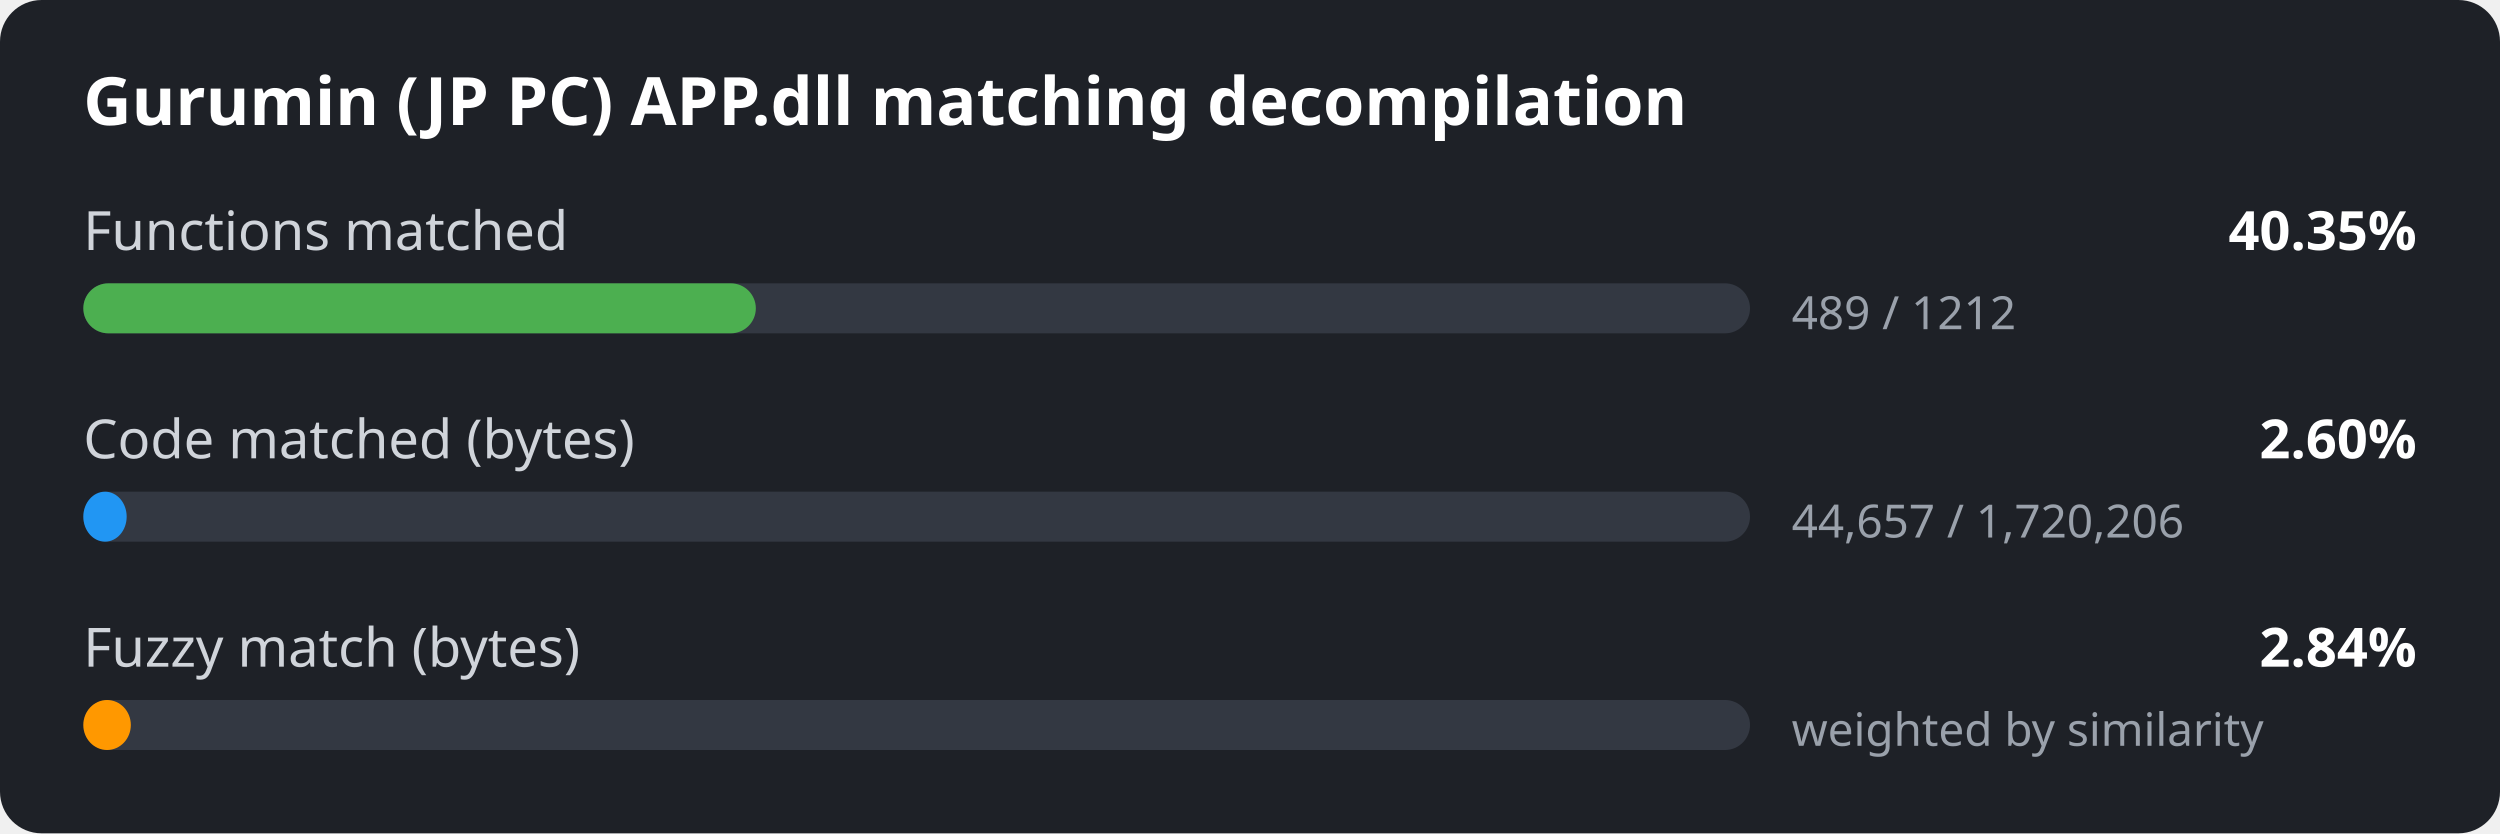
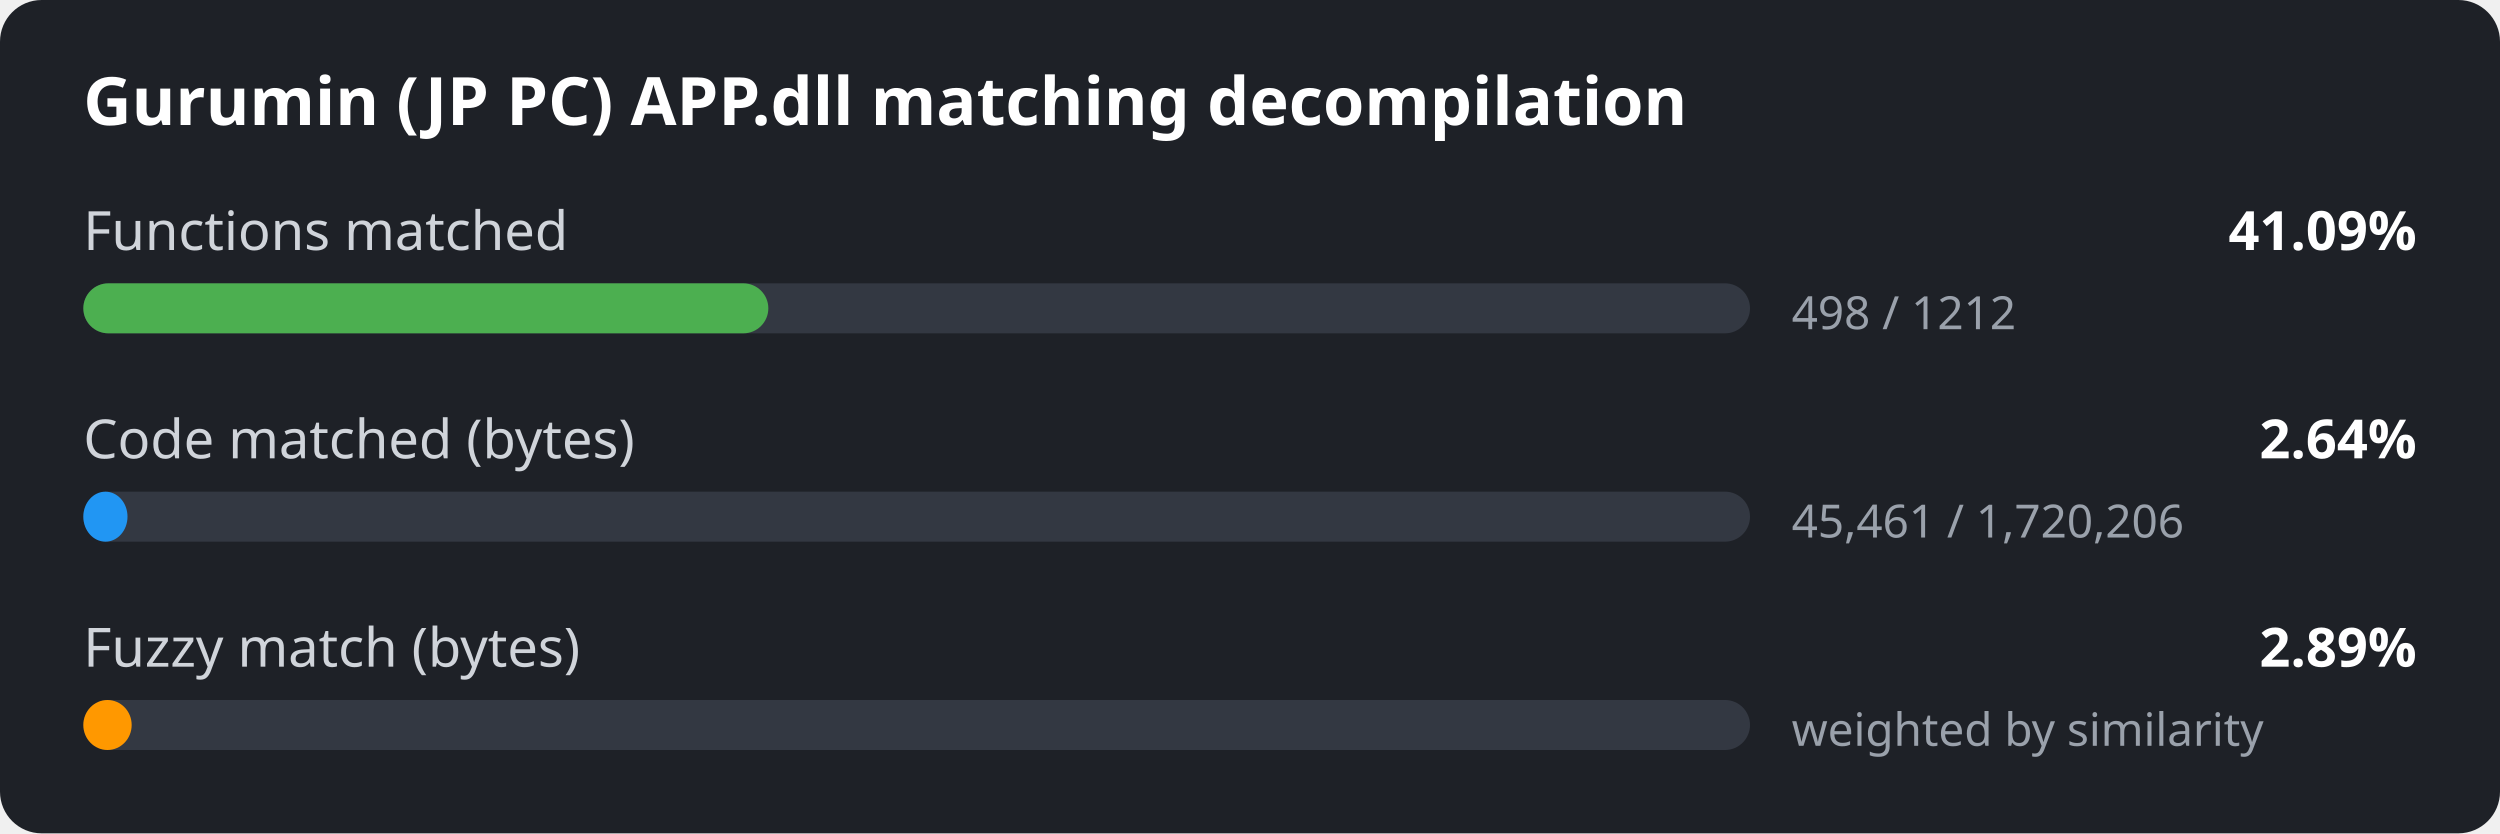
<svg xmlns="http://www.w3.org/2000/svg" width="600" height="200" viewBox="0 0 600 200">
  <style>
.bg { fill: #1e2127; }
.title { font: 600 16px sans-serif; fill: #ffffff; }
.label { font: 13px sans-serif; fill: #d0d4da; }
.value { font: 600 13px sans-serif; fill: #ffffff; }
.detail { font: 11px sans-serif; fill: #9aa1ab; }
.track { fill: #333842; }
</style>
  <rect width="600" height="200" rx="10" class="bg" />
  <text x="20" y="30" class="title">Gurumin (JP PC) APP.dll matching decompilation</text>
  <text x="20" y="60" class="label">Functions matched</text>
-   <text x="580" y="60" class="value" text-anchor="end">40.35%</text>
+   <text x="580" y="60" class="value" text-anchor="end">41.09%</text>
  <rect x="20" y="68" width="400" height="12" rx="6" class="track" />
-   <rect x="20" y="68" width="161.4" height="12" rx="6" fill="#4caf50" />
-   <text x="430" y="79" class="detail">489 / 1212</text>
+   <rect x="20" y="68" width="164.4" height="12" rx="6" fill="#4caf50" />
+   <text x="430" y="79" class="detail">498 / 1212</text>
  <text x="20" y="110" class="label">Code matched (bytes)</text>
-   <text x="580" y="110" class="value" text-anchor="end">2.60%</text>
+   <text x="580" y="110" class="value" text-anchor="end">2.64%</text>
  <rect x="20" y="118" width="400" height="12" rx="6" class="track" />
-   <rect x="20" y="118" width="10.4" height="12" rx="6" fill="#2196f3" />
-   <text x="430" y="129" class="detail">44,657 / 1,720,206</text>
+   <rect x="20" y="118" width="10.6" height="12" rx="6" fill="#2196f3" />
+   <text x="430" y="129" class="detail">45,461 / 1,720,206</text>
  <text x="20" y="160" class="label">Fuzzy match (bytes)</text>
-   <text x="580" y="160" class="value" text-anchor="end">2.84%</text>
+   <text x="580" y="160" class="value" text-anchor="end">2.89%</text>
  <rect x="20" y="168" width="400" height="12" rx="6" class="track" />
-   <rect x="20" y="168" width="11.4" height="12" rx="6" fill="#ff9800" />
+   <rect x="20" y="168" width="11.6" height="12" rx="6" fill="#ff9800" />
  <text x="430" y="179" class="detail">weighted by similarity</text>
</svg>
